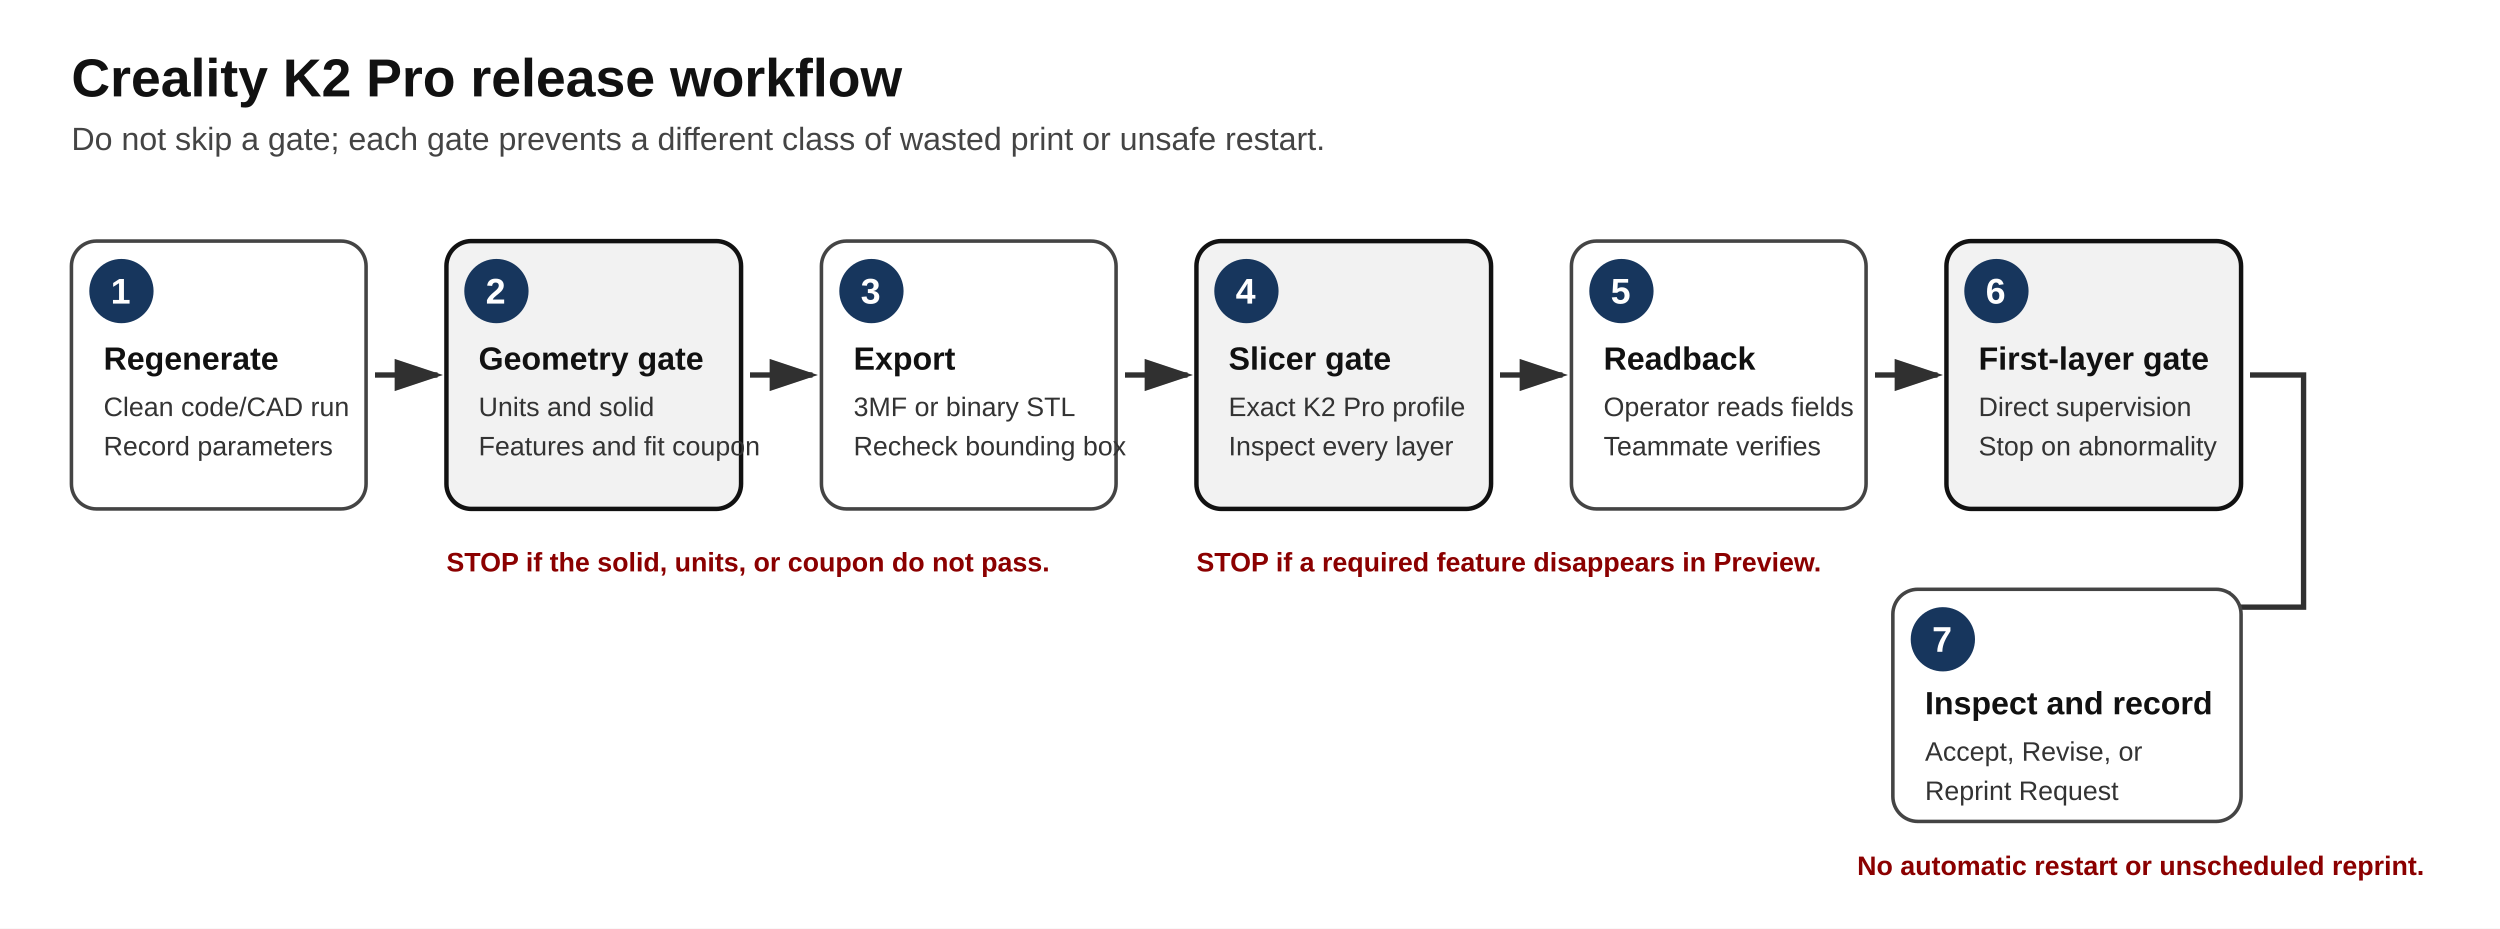
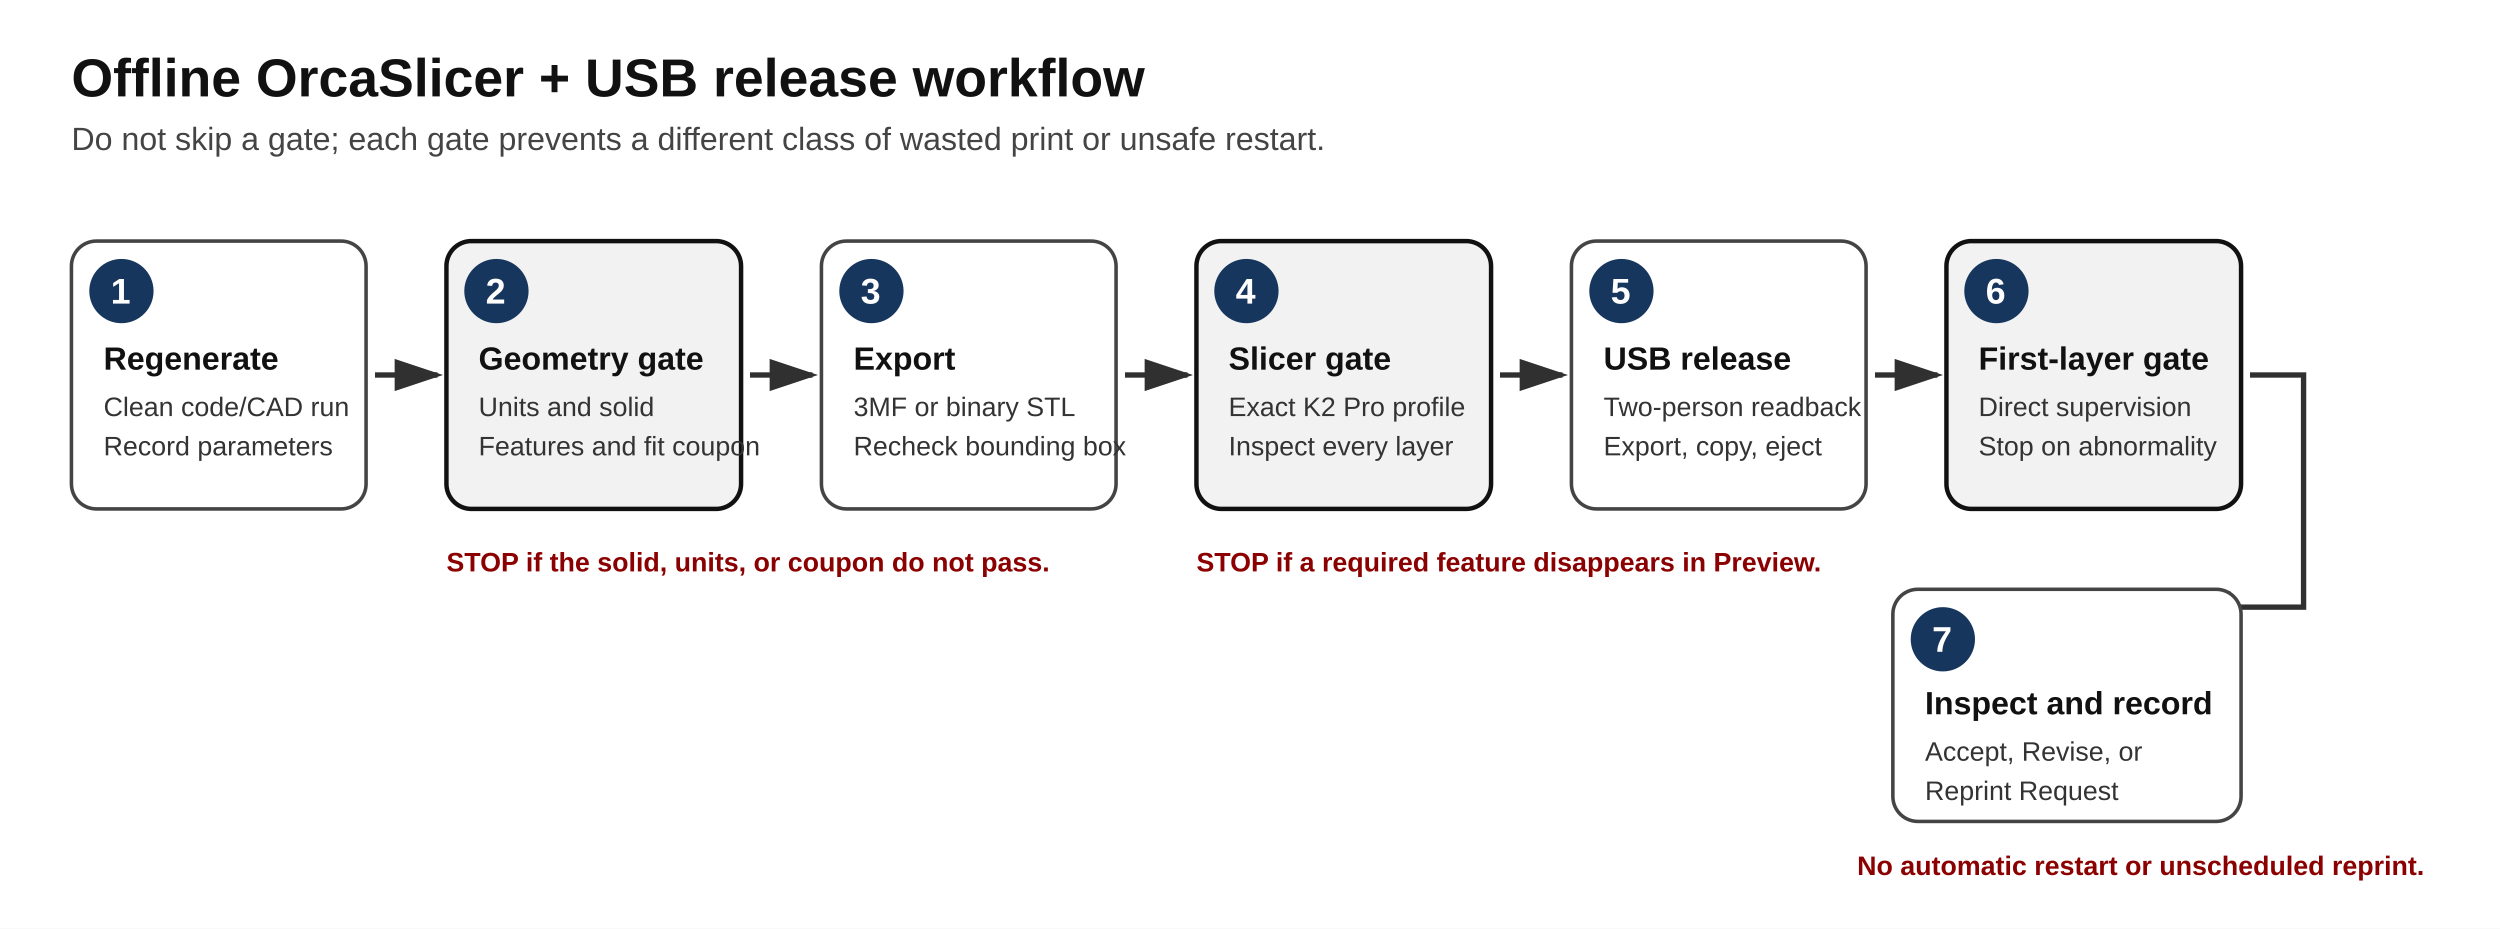
<svg xmlns="http://www.w3.org/2000/svg" width="1400" height="520" viewBox="0 0 1400 520" role="img" aria-labelledby="title desc">
  <defs>
    <marker id="arrow" markerWidth="10" markerHeight="10" refX="8" refY="3" orient="auto" markerUnits="strokeWidth">
      <path d="M0,0 L0,6 L9,3 z" fill="#303030" />
    </marker>
    <style>
      .title{font:700 30px Arial,sans-serif;fill:#111}.subtitle{font:18px Arial,sans-serif;fill:#444}
      .box{fill:#fff;stroke:#444;stroke-width:2;rx:14}.gate{fill:#f2f2f2;stroke:#111;stroke-width:2.5;rx:14}
      .num{font:700 20px Arial,sans-serif;fill:#fff}.label{font:700 18px Arial,sans-serif;fill:#111}.small{font:15px Arial,sans-serif;fill:#333}
      .arrow{stroke:#303030;stroke-width:3;fill:none;marker-end:url(#arrow)}.stop{font:700 15px Arial,sans-serif;fill:#8b0000}
    </style>
  </defs>
  <rect width="1400" height="520" fill="#ffffff" />
-   <text x="40" y="54" class="title">Creality K2 Pro release workflow</text>
+   <text x="40" y="54" class="title">Offline OrcaSlicer + USB release workflow</text>
  <text x="40" y="84" class="subtitle">Do not skip a gate; each gate prevents a different class of wasted print or unsafe restart.</text>
  <g transform="translate(40 135)">
    <rect class="box" width="165" height="150" />
    <circle cx="28" cy="28" r="18" fill="#17365d" />
    <text x="22" y="35" class="num">1</text>
    <text x="18" y="72" class="label">Regenerate</text>
    <text x="18" y="98" class="small">Clean code/CAD run</text>
    <text x="18" y="120" class="small">Record parameters</text>
  </g>
  <path class="arrow" d="M210 210 H245" />
  <g transform="translate(250 135)">
    <rect class="gate" width="165" height="150" />
    <circle cx="28" cy="28" r="18" fill="#17365d" />
    <text x="22" y="35" class="num">2</text>
    <text x="18" y="72" class="label">Geometry gate</text>
    <text x="18" y="98" class="small">Units and solid</text>
    <text x="18" y="120" class="small">Features and fit coupon</text>
  </g>
  <path class="arrow" d="M420 210 H455" />
  <g transform="translate(460 135)">
    <rect class="box" width="165" height="150" />
    <circle cx="28" cy="28" r="18" fill="#17365d" />
    <text x="22" y="35" class="num">3</text>
    <text x="18" y="72" class="label">Export</text>
    <text x="18" y="98" class="small">3MF or binary STL</text>
    <text x="18" y="120" class="small">Recheck bounding box</text>
  </g>
  <path class="arrow" d="M630 210 H665" />
  <g transform="translate(670 135)">
    <rect class="gate" width="165" height="150" />
    <circle cx="28" cy="28" r="18" fill="#17365d" />
    <text x="22" y="35" class="num">4</text>
    <text x="18" y="72" class="label">Slicer gate</text>
    <text x="18" y="98" class="small">Exact K2 Pro profile</text>
    <text x="18" y="120" class="small">Inspect every layer</text>
  </g>
  <path class="arrow" d="M840 210 H875" />
  <g transform="translate(880 135)">
    <rect class="box" width="165" height="150" />
    <circle cx="28" cy="28" r="18" fill="#17365d" />
    <text x="22" y="35" class="num">5</text>
-     <text x="18" y="72" class="label">Readback</text>
-     <text x="18" y="98" class="small">Operator reads fields</text>
-     <text x="18" y="120" class="small">Teammate verifies</text>
+     <text x="18" y="72" class="label">USB release</text>
+     <text x="18" y="98" class="small">Two-person readback</text>
+     <text x="18" y="120" class="small">Export, copy, eject</text>
  </g>
  <path class="arrow" d="M1050 210 H1085" />
  <g transform="translate(1090 135)">
    <rect class="gate" width="165" height="150" />
    <circle cx="28" cy="28" r="18" fill="#17365d" />
    <text x="22" y="35" class="num">6</text>
    <text x="18" y="72" class="label">First-layer gate</text>
    <text x="18" y="98" class="small">Direct supervision</text>
    <text x="18" y="120" class="small">Stop on abnormality</text>
  </g>
  <path class="arrow" d="M1260 210 H1290 V340 H1225" />
  <g transform="translate(1060 330)">
    <rect class="box" width="195" height="130" />
    <circle cx="28" cy="28" r="18" fill="#17365d" />
    <text x="22" y="35" class="num">7</text>
    <text x="18" y="70" class="label">Inspect and record</text>
    <text x="18" y="96" class="small">Accept, Revise, or</text>
    <text x="18" y="118" class="small">Reprint Request</text>
  </g>
  <text x="250" y="320" class="stop">STOP if the solid, units, or coupon do not pass.</text>
  <text x="670" y="320" class="stop">STOP if a required feature disappears in Preview.</text>
  <text x="1040" y="490" class="stop">No automatic restart or unscheduled reprint.</text>
</svg>
